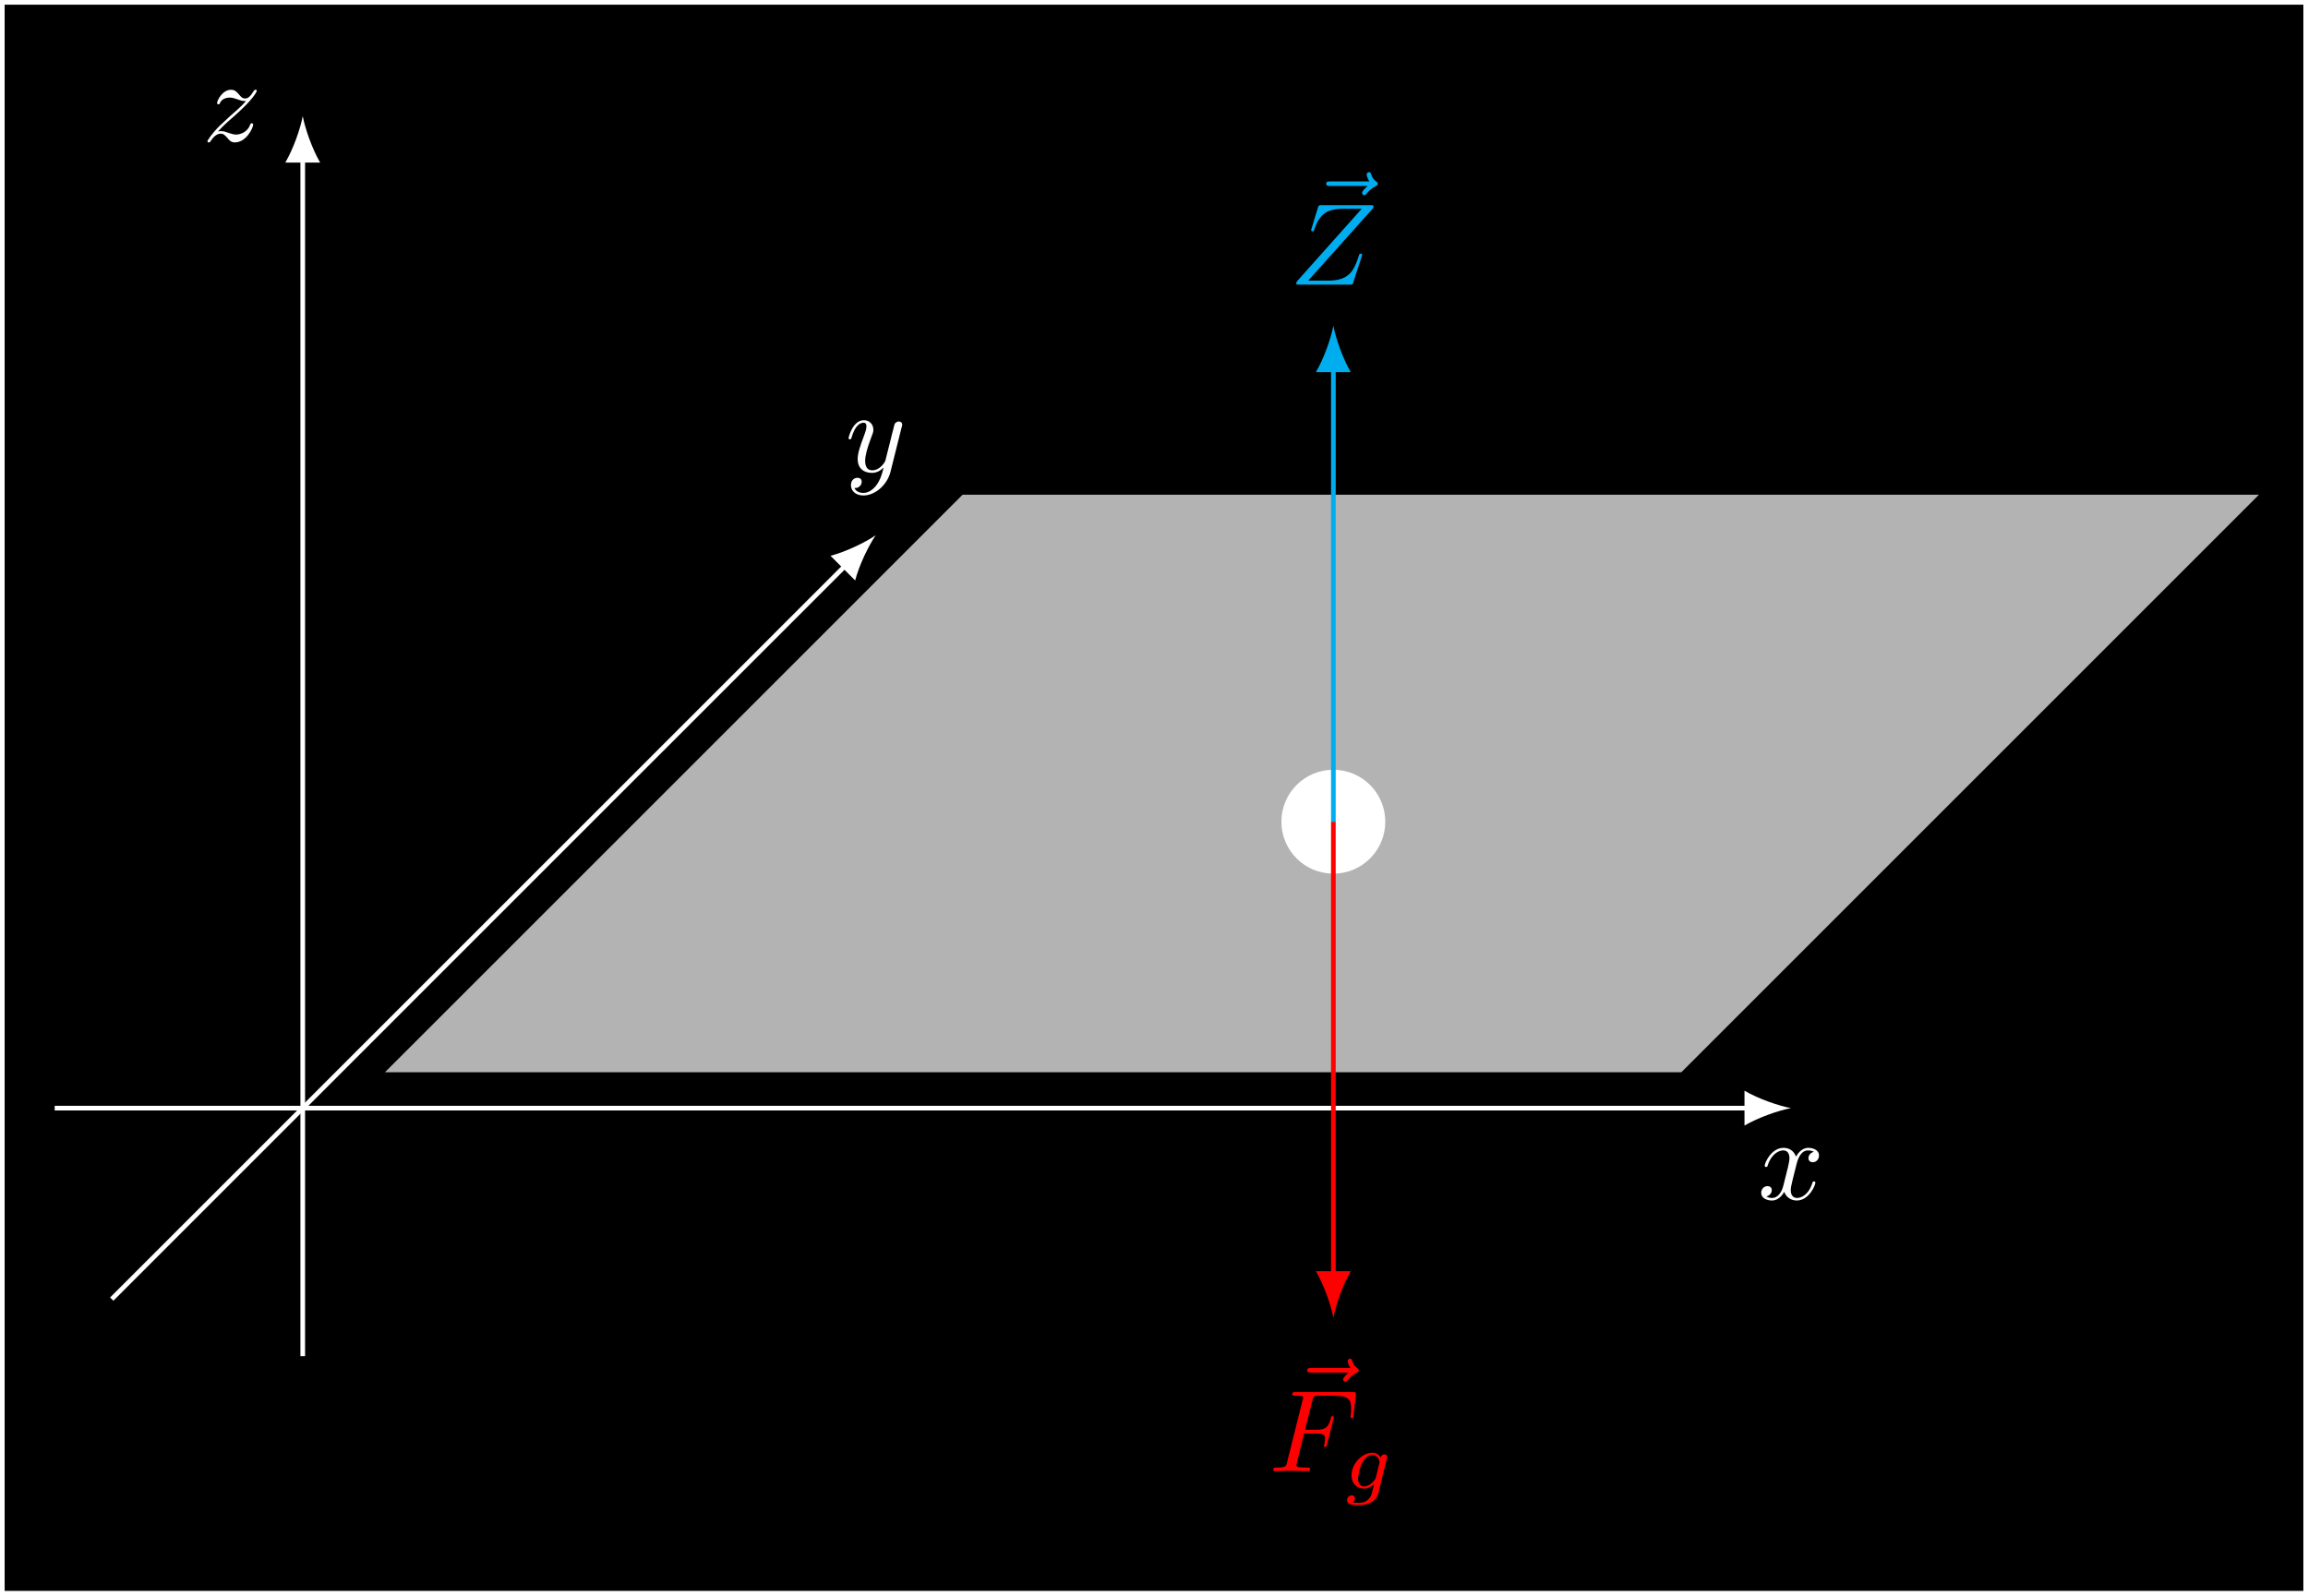
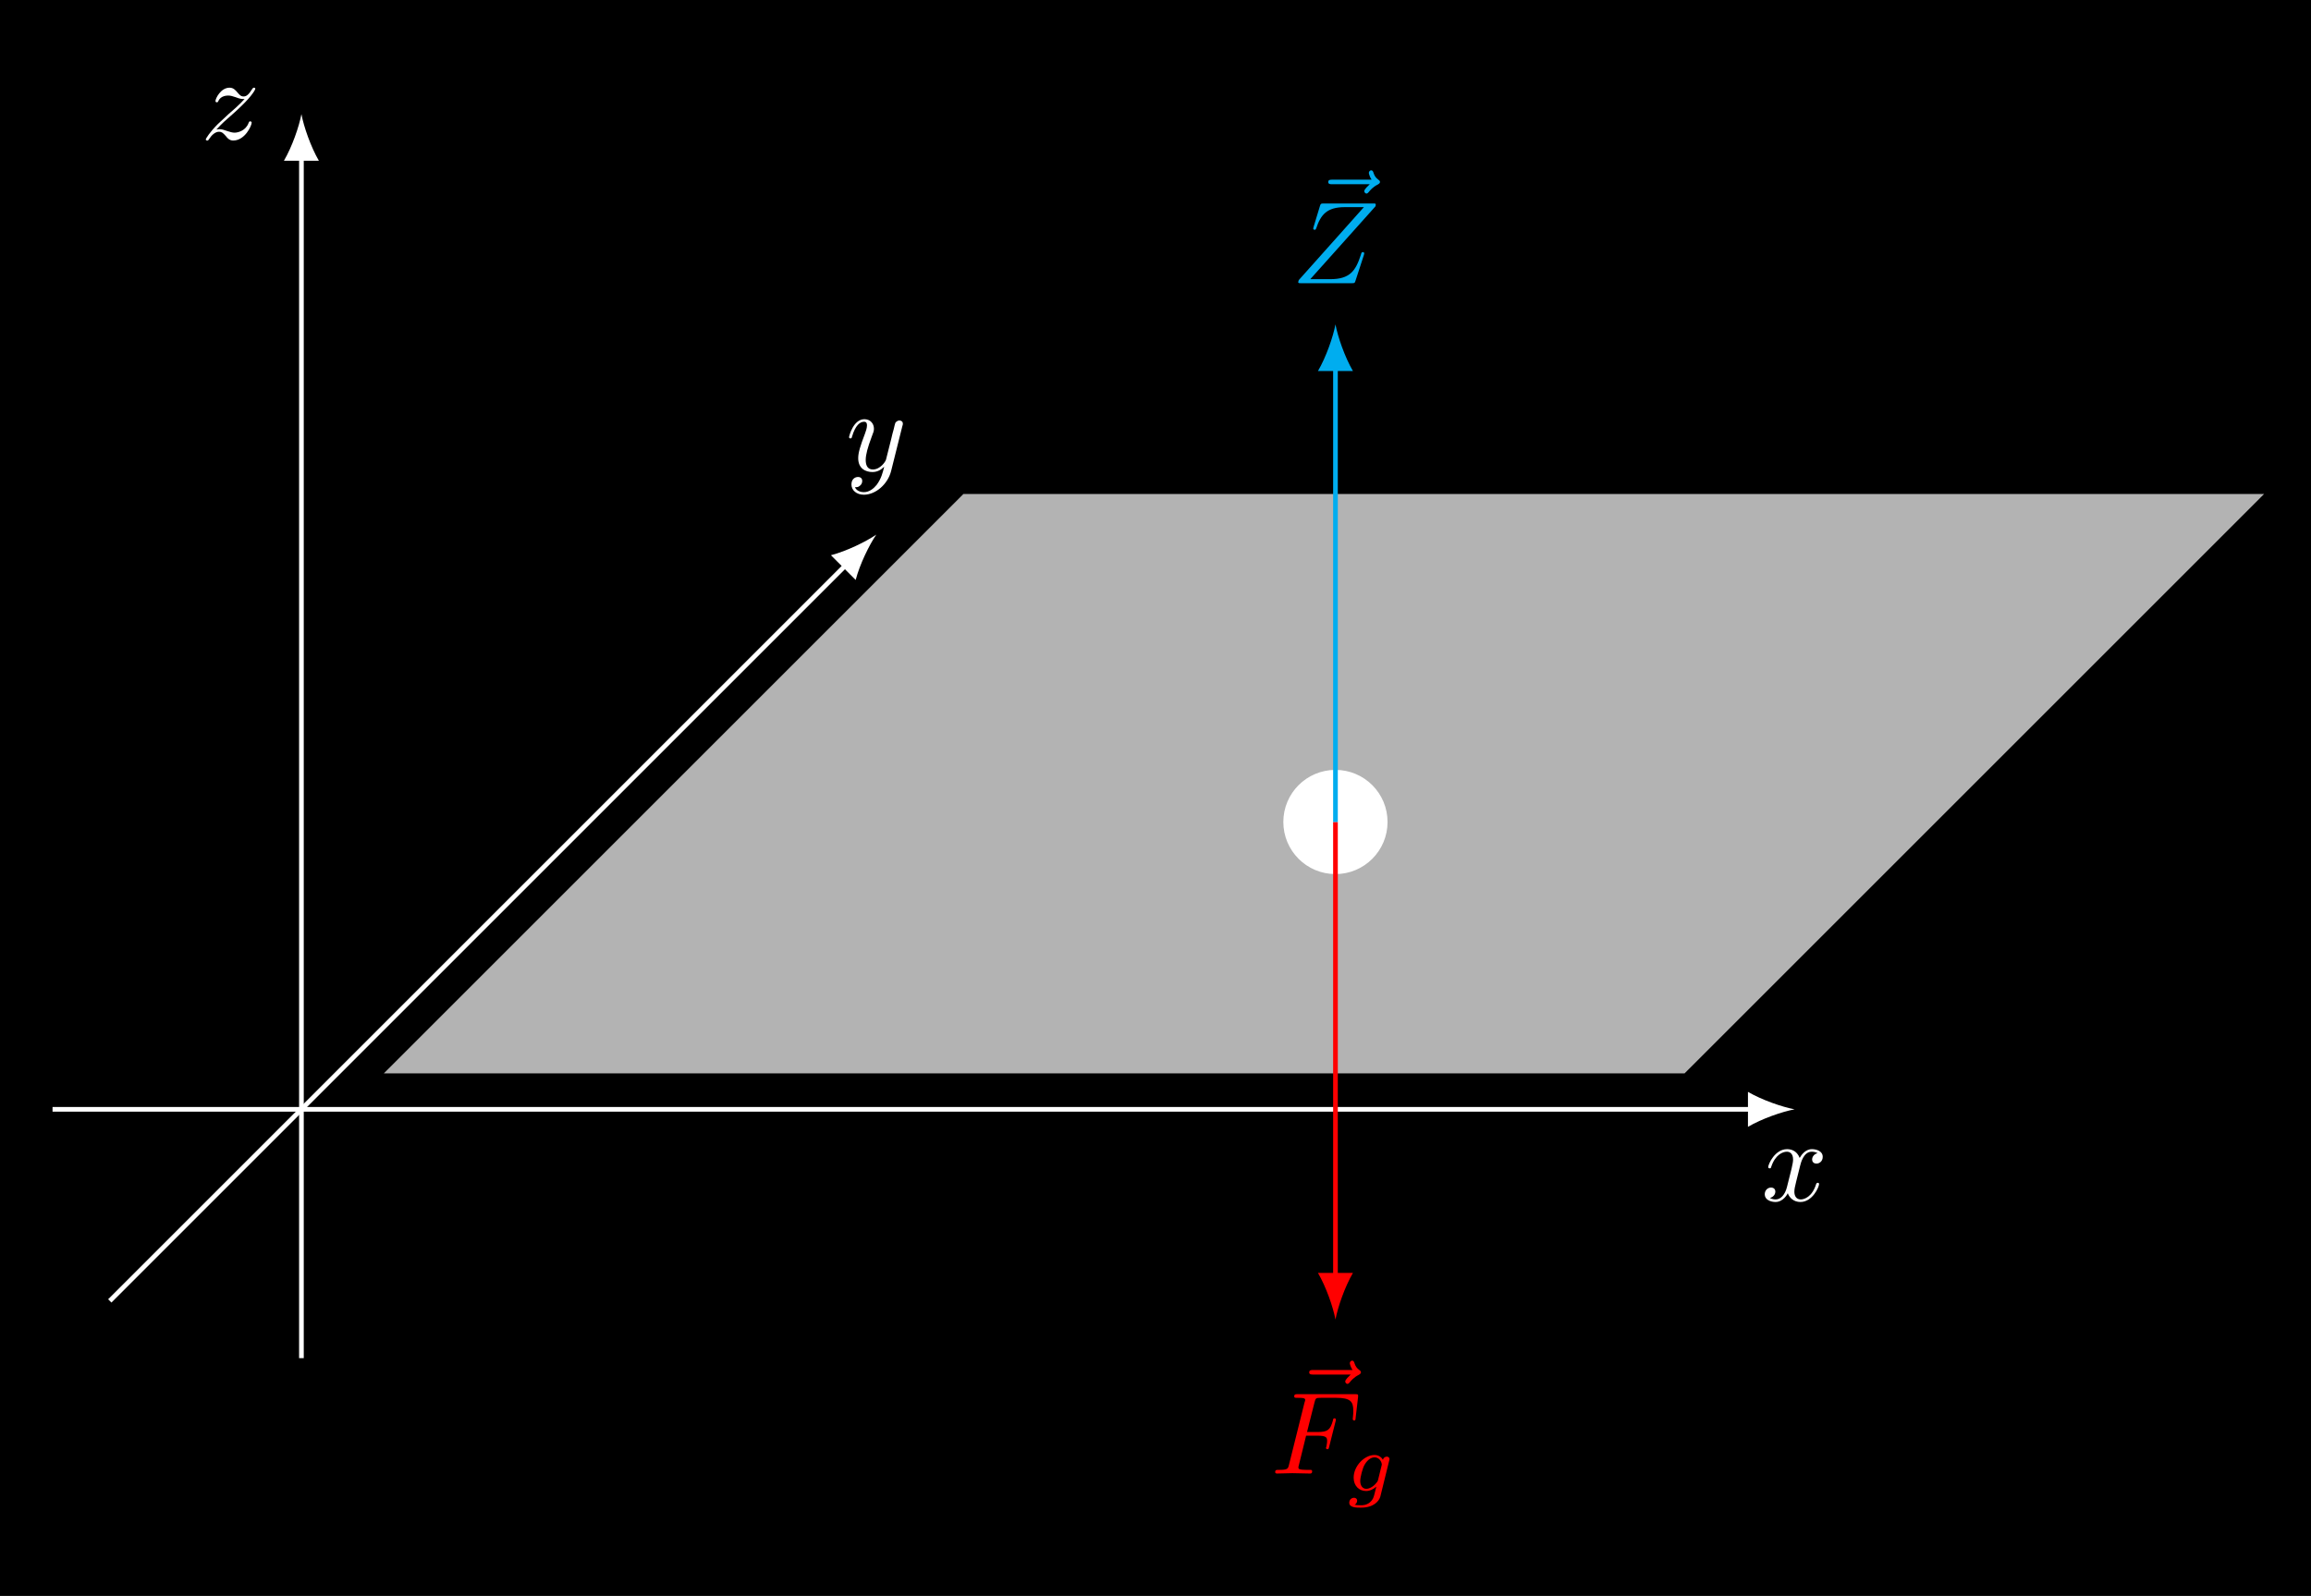
- <svg xmlns="http://www.w3.org/2000/svg" xmlns:xlink="http://www.w3.org/1999/xlink" width="197.823pt" height="136.774pt" viewBox="0 0 197.823 136.774" version="1.1">
+ <svg xmlns="http://www.w3.org/2000/svg" xmlns:xlink="http://www.w3.org/1999/xlink" width="197.424pt" height="136.375pt" viewBox="0 0 197.424 136.375" version="1.1">
  <defs>
    <g>
      <symbol overflow="visible" id="glyph0-0">
        <path style="stroke:none;" d="" />
      </symbol>
      <symbol overflow="visible" id="glyph0-1">
        <path style="stroke:none;" d="M 3.328 -3.016 C 3.391 -3.266 3.625 -4.188 4.312 -4.188 C 4.359 -4.188 4.609 -4.188 4.812 -4.062 C 4.531 -4 4.344 -3.766 4.344 -3.516 C 4.344 -3.359 4.453 -3.172 4.719 -3.172 C 4.938 -3.172 5.25 -3.344 5.25 -3.75 C 5.25 -4.266 4.672 -4.406 4.328 -4.406 C 3.75 -4.406 3.406 -3.875 3.281 -3.656 C 3.031 -4.312 2.5 -4.406 2.203 -4.406 C 1.172 -4.406 0.594 -3.125 0.594 -2.875 C 0.594 -2.766 0.703 -2.766 0.719 -2.766 C 0.797 -2.766 0.828 -2.797 0.844 -2.875 C 1.188 -3.938 1.844 -4.188 2.188 -4.188 C 2.375 -4.188 2.719 -4.094 2.719 -3.516 C 2.719 -3.203 2.547 -2.547 2.188 -1.141 C 2.031 -0.531 1.672 -0.109 1.234 -0.109 C 1.172 -0.109 0.953 -0.109 0.734 -0.234 C 0.984 -0.297 1.203 -0.5 1.203 -0.781 C 1.203 -1.047 0.984 -1.125 0.844 -1.125 C 0.531 -1.125 0.297 -0.875 0.297 -0.547 C 0.297 -0.094 0.781 0.109 1.219 0.109 C 1.891 0.109 2.25 -0.594 2.266 -0.641 C 2.391 -0.281 2.75 0.109 3.344 0.109 C 4.375 0.109 4.938 -1.172 4.938 -1.422 C 4.938 -1.531 4.859 -1.531 4.828 -1.531 C 4.734 -1.531 4.719 -1.484 4.688 -1.422 C 4.359 -0.344 3.688 -0.109 3.375 -0.109 C 2.984 -0.109 2.828 -0.422 2.828 -0.766 C 2.828 -0.984 2.875 -1.203 2.984 -1.641 Z M 3.328 -3.016 " />
      </symbol>
      <symbol overflow="visible" id="glyph0-2">
        <path style="stroke:none;" d="M 1.328 -0.828 C 1.859 -1.406 2.156 -1.656 2.516 -1.969 C 2.516 -1.969 3.125 -2.5 3.484 -2.859 C 4.438 -3.781 4.656 -4.266 4.656 -4.312 C 4.656 -4.406 4.562 -4.406 4.547 -4.406 C 4.469 -4.406 4.453 -4.391 4.391 -4.297 C 4.094 -3.812 3.891 -3.656 3.656 -3.656 C 3.406 -3.656 3.297 -3.812 3.141 -3.984 C 2.953 -4.203 2.781 -4.406 2.453 -4.406 C 1.703 -4.406 1.25 -3.484 1.25 -3.266 C 1.25 -3.219 1.281 -3.156 1.359 -3.156 C 1.453 -3.156 1.469 -3.203 1.5 -3.266 C 1.688 -3.734 2.266 -3.734 2.344 -3.734 C 2.547 -3.734 2.734 -3.672 2.969 -3.594 C 3.375 -3.438 3.484 -3.438 3.734 -3.438 C 3.375 -3.016 2.547 -2.297 2.359 -2.141 L 1.453 -1.297 C 0.781 -0.625 0.422 -0.062 0.422 0.016 C 0.422 0.109 0.531 0.109 0.547 0.109 C 0.625 0.109 0.641 0.094 0.703 -0.016 C 0.938 -0.375 1.234 -0.641 1.562 -0.641 C 1.781 -0.641 1.891 -0.547 2.141 -0.266 C 2.297 -0.047 2.484 0.109 2.766 0.109 C 3.766 0.109 4.344 -1.156 4.344 -1.422 C 4.344 -1.469 4.297 -1.531 4.219 -1.531 C 4.125 -1.531 4.109 -1.469 4.078 -1.391 C 3.844 -0.75 3.203 -0.562 2.875 -0.562 C 2.688 -0.562 2.5 -0.625 2.297 -0.688 C 1.953 -0.812 1.797 -0.859 1.594 -0.859 C 1.578 -0.859 1.422 -0.859 1.328 -0.828 Z M 1.328 -0.828 " />
      </symbol>
      <symbol overflow="visible" id="glyph0-3">
        <path style="stroke:none;" d="M 4.844 -3.797 C 4.891 -3.938 4.891 -3.953 4.891 -4.031 C 4.891 -4.203 4.75 -4.297 4.594 -4.297 C 4.5 -4.297 4.344 -4.234 4.25 -4.094 C 4.234 -4.031 4.141 -3.734 4.109 -3.547 C 4.031 -3.297 3.969 -3.016 3.906 -2.75 L 3.453 -0.953 C 3.422 -0.812 2.984 -0.109 2.328 -0.109 C 1.828 -0.109 1.719 -0.547 1.719 -0.922 C 1.719 -1.375 1.891 -2 2.219 -2.875 C 2.375 -3.281 2.422 -3.391 2.422 -3.594 C 2.422 -4.031 2.109 -4.406 1.609 -4.406 C 0.656 -4.406 0.297 -2.953 0.297 -2.875 C 0.297 -2.766 0.391 -2.766 0.406 -2.766 C 0.516 -2.766 0.516 -2.797 0.562 -2.953 C 0.844 -3.891 1.234 -4.188 1.578 -4.188 C 1.656 -4.188 1.828 -4.188 1.828 -3.875 C 1.828 -3.625 1.719 -3.359 1.656 -3.172 C 1.25 -2.109 1.078 -1.547 1.078 -1.078 C 1.078 -0.188 1.703 0.109 2.297 0.109 C 2.688 0.109 3.016 -0.062 3.297 -0.344 C 3.172 0.172 3.047 0.672 2.656 1.203 C 2.391 1.531 2.016 1.828 1.562 1.828 C 1.422 1.828 0.969 1.797 0.797 1.406 C 0.953 1.406 1.094 1.406 1.219 1.281 C 1.328 1.203 1.422 1.062 1.422 0.875 C 1.422 0.562 1.156 0.531 1.062 0.531 C 0.828 0.531 0.5 0.688 0.5 1.172 C 0.5 1.672 0.938 2.047 1.562 2.047 C 2.578 2.047 3.609 1.141 3.891 0.016 Z M 4.844 -3.797 " />
      </symbol>
      <symbol overflow="visible" id="glyph0-4">
        <path style="stroke:none;" d="M 5.359 -5.938 C 5.219 -5.797 4.891 -5.516 4.891 -5.344 C 4.891 -5.25 4.984 -5.141 5.078 -5.141 C 5.172 -5.141 5.219 -5.219 5.281 -5.281 C 5.391 -5.422 5.625 -5.703 6.062 -5.922 C 6.125 -5.969 6.234 -6.016 6.234 -6.125 C 6.234 -6.234 6.156 -6.281 6.094 -6.328 C 5.875 -6.484 5.766 -6.656 5.688 -6.891 C 5.656 -6.984 5.625 -7.125 5.484 -7.125 C 5.344 -7.125 5.281 -6.984 5.281 -6.906 C 5.281 -6.859 5.359 -6.547 5.516 -6.328 L 2.156 -6.328 C 2 -6.328 1.812 -6.328 1.812 -6.125 C 1.812 -5.938 2 -5.938 2.156 -5.938 Z M 5.359 -5.938 " />
      </symbol>
      <symbol overflow="visible" id="glyph0-5">
        <path style="stroke:none;" d="M 3.016 -3.234 L 3.984 -3.234 C 4.734 -3.234 4.812 -3.078 4.812 -2.797 C 4.812 -2.719 4.812 -2.609 4.75 -2.297 C 4.719 -2.25 4.719 -2.219 4.719 -2.188 C 4.719 -2.109 4.781 -2.078 4.828 -2.078 C 4.938 -2.078 4.938 -2.109 4.984 -2.281 L 5.531 -4.453 C 5.562 -4.562 5.562 -4.578 5.562 -4.609 C 5.562 -4.625 5.547 -4.719 5.438 -4.719 C 5.344 -4.719 5.328 -4.672 5.297 -4.5 C 5.078 -3.734 4.859 -3.547 4 -3.547 L 3.094 -3.547 L 3.734 -6.078 C 3.828 -6.438 3.844 -6.469 4.281 -6.469 L 5.594 -6.469 C 6.812 -6.469 7.047 -6.141 7.047 -5.375 C 7.047 -5.141 7.047 -5.109 7.016 -4.828 C 7 -4.703 7 -4.688 7 -4.656 C 7 -4.609 7.031 -4.531 7.125 -4.531 C 7.234 -4.531 7.234 -4.594 7.25 -4.781 L 7.453 -6.516 C 7.484 -6.781 7.438 -6.781 7.188 -6.781 L 2.297 -6.781 C 2.109 -6.781 2 -6.781 2 -6.578 C 2 -6.469 2.094 -6.469 2.281 -6.469 C 2.656 -6.469 2.938 -6.469 2.938 -6.297 C 2.938 -6.25 2.938 -6.234 2.875 -6.047 L 1.562 -0.781 C 1.469 -0.391 1.453 -0.312 0.656 -0.312 C 0.484 -0.312 0.375 -0.312 0.375 -0.125 C 0.375 0 0.5 0 0.531 0 C 0.812 0 1.562 -0.031 1.844 -0.031 C 2.172 -0.031 3 0 3.328 0 C 3.422 0 3.531 0 3.531 -0.188 C 3.531 -0.266 3.484 -0.297 3.484 -0.297 C 3.453 -0.312 3.422 -0.312 3.203 -0.312 C 2.984 -0.312 2.938 -0.312 2.688 -0.328 C 2.391 -0.359 2.359 -0.406 2.359 -0.531 C 2.359 -0.547 2.359 -0.609 2.406 -0.75 Z M 3.016 -3.234 " />
      </symbol>
      <symbol overflow="visible" id="glyph0-6">
        <path style="stroke:none;" d="M 7.172 -6.562 C 7.188 -6.609 7.203 -6.656 7.203 -6.719 C 7.203 -6.812 7.156 -6.812 6.953 -6.812 L 2.75 -6.812 C 2.516 -6.812 2.5 -6.797 2.438 -6.609 L 1.891 -4.812 C 1.875 -4.766 1.859 -4.688 1.859 -4.672 C 1.859 -4.672 1.859 -4.562 1.984 -4.562 C 2.078 -4.562 2.094 -4.641 2.109 -4.672 C 2.5 -5.844 3.016 -6.5 4.562 -6.5 L 6.188 -6.5 L 0.625 -0.266 C 0.625 -0.266 0.578 -0.125 0.578 -0.094 C 0.578 0 0.641 0 0.828 0 L 5.156 0 C 5.406 0 5.406 -0.016 5.469 -0.203 L 6.188 -2.406 C 6.188 -2.438 6.219 -2.516 6.219 -2.547 C 6.219 -2.609 6.188 -2.656 6.094 -2.656 C 6 -2.656 5.984 -2.625 5.922 -2.406 C 5.484 -1.062 5 -0.344 3.312 -0.344 L 1.609 -0.344 Z M 7.172 -6.562 " />
      </symbol>
      <symbol overflow="visible" id="glyph1-0">
        <path style="stroke:none;" d="" />
      </symbol>
      <symbol overflow="visible" id="glyph1-1">
        <path style="stroke:none;" d="M 3.703 -2.578 C 3.734 -2.672 3.734 -2.703 3.734 -2.719 C 3.734 -2.875 3.609 -2.938 3.5 -2.938 C 3.344 -2.938 3.203 -2.812 3.172 -2.672 C 3.062 -2.859 2.828 -3.078 2.453 -3.078 C 1.594 -3.078 0.672 -2.141 0.672 -1.141 C 0.672 -0.422 1.156 0 1.734 0 C 2.062 0 2.359 -0.156 2.609 -0.375 L 2.453 0.25 C 2.375 0.547 2.328 0.734 2.062 0.969 C 1.75 1.219 1.453 1.219 1.281 1.219 C 0.969 1.219 0.875 1.203 0.75 1.172 C 0.922 1.094 0.969 0.922 0.969 0.828 C 0.969 0.656 0.844 0.578 0.703 0.578 C 0.5 0.578 0.297 0.734 0.297 1 C 0.297 1.422 0.906 1.422 1.297 1.422 C 2.391 1.422 2.844 0.859 2.953 0.469 Z M 2.75 -0.922 C 2.719 -0.828 2.719 -0.812 2.594 -0.672 C 2.359 -0.375 2.016 -0.188 1.75 -0.188 C 1.406 -0.188 1.234 -0.5 1.234 -0.859 C 1.234 -1.156 1.422 -1.938 1.609 -2.25 C 1.891 -2.734 2.219 -2.875 2.453 -2.875 C 2.953 -2.875 3.078 -2.359 3.078 -2.281 C 3.078 -2.266 3.078 -2.266 3.062 -2.188 Z M 2.75 -0.922 " />
      </symbol>
    </g>
    <clipPath id="clip1">
-       <path d="M 0 0 L 197.824 0 L 197.824 136.773 L 0 136.773 Z M 0 0 " />
-     </clipPath>
-     <clipPath id="clip2">
-       <path d="M 27 36 L 197.824 36 L 197.824 98 L 27 98 Z M 27 36 " />
+       <path d="M 27 36 L 197.426 36 L 197.426 98 L 27 98 Z M 27 36 " />
    </clipPath>
  </defs>
  <g id="surface1">
+     <path style=" stroke:none;fill-rule:nonzero;fill:rgb(0%,0%,0%);fill-opacity:1;" d="M 0 136.375 L 0 0 L 197.426 0 L 197.426 136.375 Z M 0 136.375 " />
+     <path style=" stroke:none;fill-rule:nonzero;fill:rgb(70%,70%,70%);fill-opacity:1;" d="M 33.273 91.52 L 143.828 91.52 L 192.938 42.41 L 82.387 42.41 Z M 33.273 91.52 " />
    <g clip-path="url(#clip1)" clip-rule="nonzero">
-       <path style="fill-rule:nonzero;fill:rgb(0%,0%,0%);fill-opacity:1;stroke-width:0.399;stroke-linecap:butt;stroke-linejoin:miter;stroke:rgb(100%,100%,100%);stroke-opacity:1;stroke-miterlimit:10;" d="M -25.749 -41.58 L -25.749 94.795 L 171.677 94.795 L 171.677 -41.58 Z M -25.749 -41.58 " transform="matrix(1,0,0,-1,25.948,94.994)" />
+       <path style="fill:none;stroke-width:0.399;stroke-linecap:butt;stroke-linejoin:miter;stroke:rgb(70%,70%,70%);stroke-opacity:1;stroke-miterlimit:10;" d="M 7.524 3.274 L 118.079 3.274 L 167.189 52.384 L 56.638 52.384 Z M 7.524 3.274 " transform="matrix(1,0,0,-1,25.749,94.794)" />
    </g>
-     <path style=" stroke:none;fill-rule:nonzero;fill:rgb(70%,70%,70%);fill-opacity:1;" d="M 33.473 91.719 L 144.027 91.719 L 193.137 42.609 L 82.586 42.609 Z M 33.473 91.719 " />
-     <g clip-path="url(#clip2)" clip-rule="nonzero">
-       <path style="fill:none;stroke-width:0.399;stroke-linecap:butt;stroke-linejoin:miter;stroke:rgb(70%,70%,70%);stroke-opacity:1;stroke-miterlimit:10;" d="M 7.525 3.275 L 118.079 3.275 L 167.189 52.385 L 56.638 52.385 Z M 7.525 3.275 " transform="matrix(1,0,0,-1,25.948,94.994)" />
+     <path style="fill:none;stroke-width:0.399;stroke-linecap:butt;stroke-linejoin:miter;stroke:rgb(100%,100%,100%);stroke-opacity:1;stroke-miterlimit:10;" d="M -21.261 0.001 L 123.974 0.001 " transform="matrix(1,0,0,-1,25.749,94.794)" />
+     <path style=" stroke:none;fill-rule:nonzero;fill:rgb(100%,100%,100%);fill-opacity:1;" d="M 153.309 94.793 C 152.246 94.594 150.52 93.996 149.324 93.301 L 149.324 96.289 C 150.52 95.59 152.246 94.992 153.309 94.793 " />
+     <g style="fill:rgb(100%,100%,100%);fill-opacity:1;">
+       <use xlink:href="#glyph0-1" x="150.461" y="102.603" />
    </g>
-     <path style="fill:none;stroke-width:0.399;stroke-linecap:butt;stroke-linejoin:miter;stroke:rgb(100%,100%,100%);stroke-opacity:1;stroke-miterlimit:10;" d="M -21.261 0.002 L 123.974 0.002 " transform="matrix(1,0,0,-1,25.948,94.994)" />
-     <path style=" stroke:none;fill-rule:nonzero;fill:rgb(100%,100%,100%);fill-opacity:1;" d="M 153.508 94.992 C 152.445 94.793 150.719 94.195 149.523 93.5 L 149.523 96.488 C 150.719 95.789 152.445 95.191 153.508 94.992 " />
+     <path style="fill:none;stroke-width:0.399;stroke-linecap:butt;stroke-linejoin:miter;stroke:rgb(100%,100%,100%);stroke-opacity:1;stroke-miterlimit:10;" d="M 0.001 -21.261 L 0.001 81.454 " transform="matrix(1,0,0,-1,25.749,94.794)" />
+     <path style=" stroke:none;fill-rule:nonzero;fill:rgb(100%,100%,100%);fill-opacity:1;" d="M 25.75 9.754 C 25.551 10.816 24.953 12.543 24.254 13.738 L 27.242 13.738 C 26.547 12.543 25.949 10.816 25.75 9.754 " />
    <g style="fill:rgb(100%,100%,100%);fill-opacity:1;">
-       <use xlink:href="#glyph0-1" x="150.66" y="102.803" />
+       <use xlink:href="#glyph0-2" x="17.157" y="11.899" />
    </g>
-     <path style="fill:none;stroke-width:0.399;stroke-linecap:butt;stroke-linejoin:miter;stroke:rgb(100%,100%,100%);stroke-opacity:1;stroke-miterlimit:10;" d="M 0.001 -21.26 L 0.001 81.455 " transform="matrix(1,0,0,-1,25.948,94.994)" />
-     <path style=" stroke:none;fill-rule:nonzero;fill:rgb(100%,100%,100%);fill-opacity:1;" d="M 25.949 9.953 C 25.75 11.016 25.152 12.742 24.453 13.938 L 27.441 13.938 C 26.746 12.742 26.148 11.016 25.949 9.953 " />
+     <path style="fill:none;stroke-width:0.399;stroke-linecap:butt;stroke-linejoin:miter;stroke:rgb(100%,100%,100%);stroke-opacity:1;stroke-miterlimit:10;" d="M -16.37 -16.37 L 46.575 46.575 " transform="matrix(1,0,0,-1,25.749,94.794)" />
+     <path style=" stroke:none;fill-rule:nonzero;fill:rgb(100%,100%,100%);fill-opacity:1;" d="M 74.859 45.684 C 73.965 46.293 72.324 47.094 70.984 47.445 L 73.098 49.559 C 73.449 48.219 74.25 46.578 74.859 45.684 " />
    <g style="fill:rgb(100%,100%,100%);fill-opacity:1;">
-       <use xlink:href="#glyph0-2" x="17.357" y="12.099" />
+       <use xlink:href="#glyph0-3" x="72.237" y="40.227" />
    </g>
-     <path style="fill:none;stroke-width:0.399;stroke-linecap:butt;stroke-linejoin:miter;stroke:rgb(100%,100%,100%);stroke-opacity:1;stroke-miterlimit:10;" d="M -16.37 -16.369 L 46.575 46.572 " transform="matrix(1,0,0,-1,25.948,94.994)" />
-     <path style=" stroke:none;fill-rule:nonzero;fill:rgb(100%,100%,100%);fill-opacity:1;" d="M 75.059 45.883 C 74.164 46.496 72.523 47.293 71.184 47.645 L 73.297 49.758 C 73.648 48.422 74.449 46.777 75.059 45.883 " />
-     <g style="fill:rgb(100%,100%,100%);fill-opacity:1;">
-       <use xlink:href="#glyph0-3" x="72.436" y="40.427" />
-     </g>
-     <path style="fill-rule:nonzero;fill:rgb(100%,100%,100%);fill-opacity:1;stroke-width:0.399;stroke-linecap:butt;stroke-linejoin:miter;stroke:rgb(100%,100%,100%);stroke-opacity:1;stroke-miterlimit:10;" d="M 92.587 24.556 C 92.587 26.904 90.685 28.806 88.337 28.806 C 85.986 28.806 84.083 26.904 84.083 24.556 C 84.083 22.205 85.986 20.303 88.337 20.303 C 90.685 20.303 92.587 22.205 92.587 24.556 Z M 92.587 24.556 " transform="matrix(1,0,0,-1,25.948,94.994)" />
-     <path style="fill:none;stroke-width:0.399;stroke-linecap:butt;stroke-linejoin:miter;stroke:rgb(100%,0%,0%);stroke-opacity:1;stroke-miterlimit:10;" d="M 88.337 24.556 L 88.337 -14.377 " transform="matrix(1,0,0,-1,25.948,94.994)" />
-     <path style=" stroke:none;fill-rule:nonzero;fill:rgb(100%,0%,0%);fill-opacity:1;" d="M 114.285 112.961 C 114.484 111.895 115.082 110.168 115.777 108.973 L 112.789 108.973 C 113.488 110.168 114.086 111.895 114.285 112.961 " />
+     <path style="fill-rule:nonzero;fill:rgb(100%,100%,100%);fill-opacity:1;stroke-width:0.399;stroke-linecap:butt;stroke-linejoin:miter;stroke:rgb(100%,100%,100%);stroke-opacity:1;stroke-miterlimit:10;" d="M 92.587 24.556 C 92.587 26.903 90.685 28.806 88.337 28.806 C 85.985 28.806 84.083 26.903 84.083 24.556 C 84.083 22.208 85.985 20.302 88.337 20.302 C 90.685 20.302 92.587 22.208 92.587 24.556 Z M 92.587 24.556 " transform="matrix(1,0,0,-1,25.749,94.794)" />
+     <path style="fill:none;stroke-width:0.399;stroke-linecap:butt;stroke-linejoin:miter;stroke:rgb(100%,0%,0%);stroke-opacity:1;stroke-miterlimit:10;" d="M 88.337 24.556 L 88.337 -14.378 " transform="matrix(1,0,0,-1,25.749,94.794)" />
+     <path style=" stroke:none;fill-rule:nonzero;fill:rgb(100%,0%,0%);fill-opacity:1;" d="M 114.086 112.758 C 114.285 111.695 114.883 109.969 115.578 108.773 L 112.59 108.773 C 113.289 109.969 113.887 111.695 114.086 112.758 " />
    <g style="fill:rgb(100%,0%,0%);fill-opacity:1;">
-       <use xlink:href="#glyph0-4" x="110.23" y="123.596" />
+       <use xlink:href="#glyph0-4" x="110.03" y="123.396" />
    </g>
    <g style="fill:rgb(100%,0%,0%);fill-opacity:1;">
-       <use xlink:href="#glyph0-5" x="108.761" y="126.114" />
+       <use xlink:href="#glyph0-5" x="108.562" y="125.915" />
    </g>
    <g style="fill:rgb(100%,0%,0%);fill-opacity:1;">
-       <use xlink:href="#glyph1-1" x="115.168" y="127.609" />
+       <use xlink:href="#glyph1-1" x="114.968" y="127.409" />
    </g>
-     <path style="fill:none;stroke-width:0.399;stroke-linecap:butt;stroke-linejoin:miter;stroke:rgb(0%,67.839%,93.729%);stroke-opacity:1;stroke-miterlimit:10;" d="M 88.337 24.556 L 88.337 63.49 " transform="matrix(1,0,0,-1,25.948,94.994)" />
-     <path style=" stroke:none;fill-rule:nonzero;fill:rgb(0%,67.839%,93.729%);fill-opacity:1;" d="M 114.285 27.918 C 114.086 28.98 113.488 30.707 112.789 31.902 L 115.777 31.902 C 115.082 30.707 114.484 28.98 114.285 27.918 " />
+     <path style="fill:none;stroke-width:0.399;stroke-linecap:butt;stroke-linejoin:miter;stroke:rgb(0%,67.839%,93.729%);stroke-opacity:1;stroke-miterlimit:10;" d="M 88.337 24.556 L 88.337 63.489 " transform="matrix(1,0,0,-1,25.749,94.794)" />
+     <path style=" stroke:none;fill-rule:nonzero;fill:rgb(0%,67.839%,93.729%);fill-opacity:1;" d="M 114.086 27.719 C 113.887 28.781 113.289 30.508 112.59 31.703 L 115.578 31.703 C 114.883 30.508 114.285 28.781 114.086 27.719 " />
    <g style="fill:rgb(0%,67.839%,93.729%);fill-opacity:1;">
-       <use xlink:href="#glyph0-4" x="111.855" y="21.881" />
+       <use xlink:href="#glyph0-4" x="111.656" y="21.681" />
    </g>
    <g style="fill:rgb(0%,67.839%,93.729%);fill-opacity:1;">
-       <use xlink:href="#glyph0-6" x="110.525" y="24.399" />
+       <use xlink:href="#glyph0-6" x="110.326" y="24.2" />
    </g>
  </g>
</svg>
